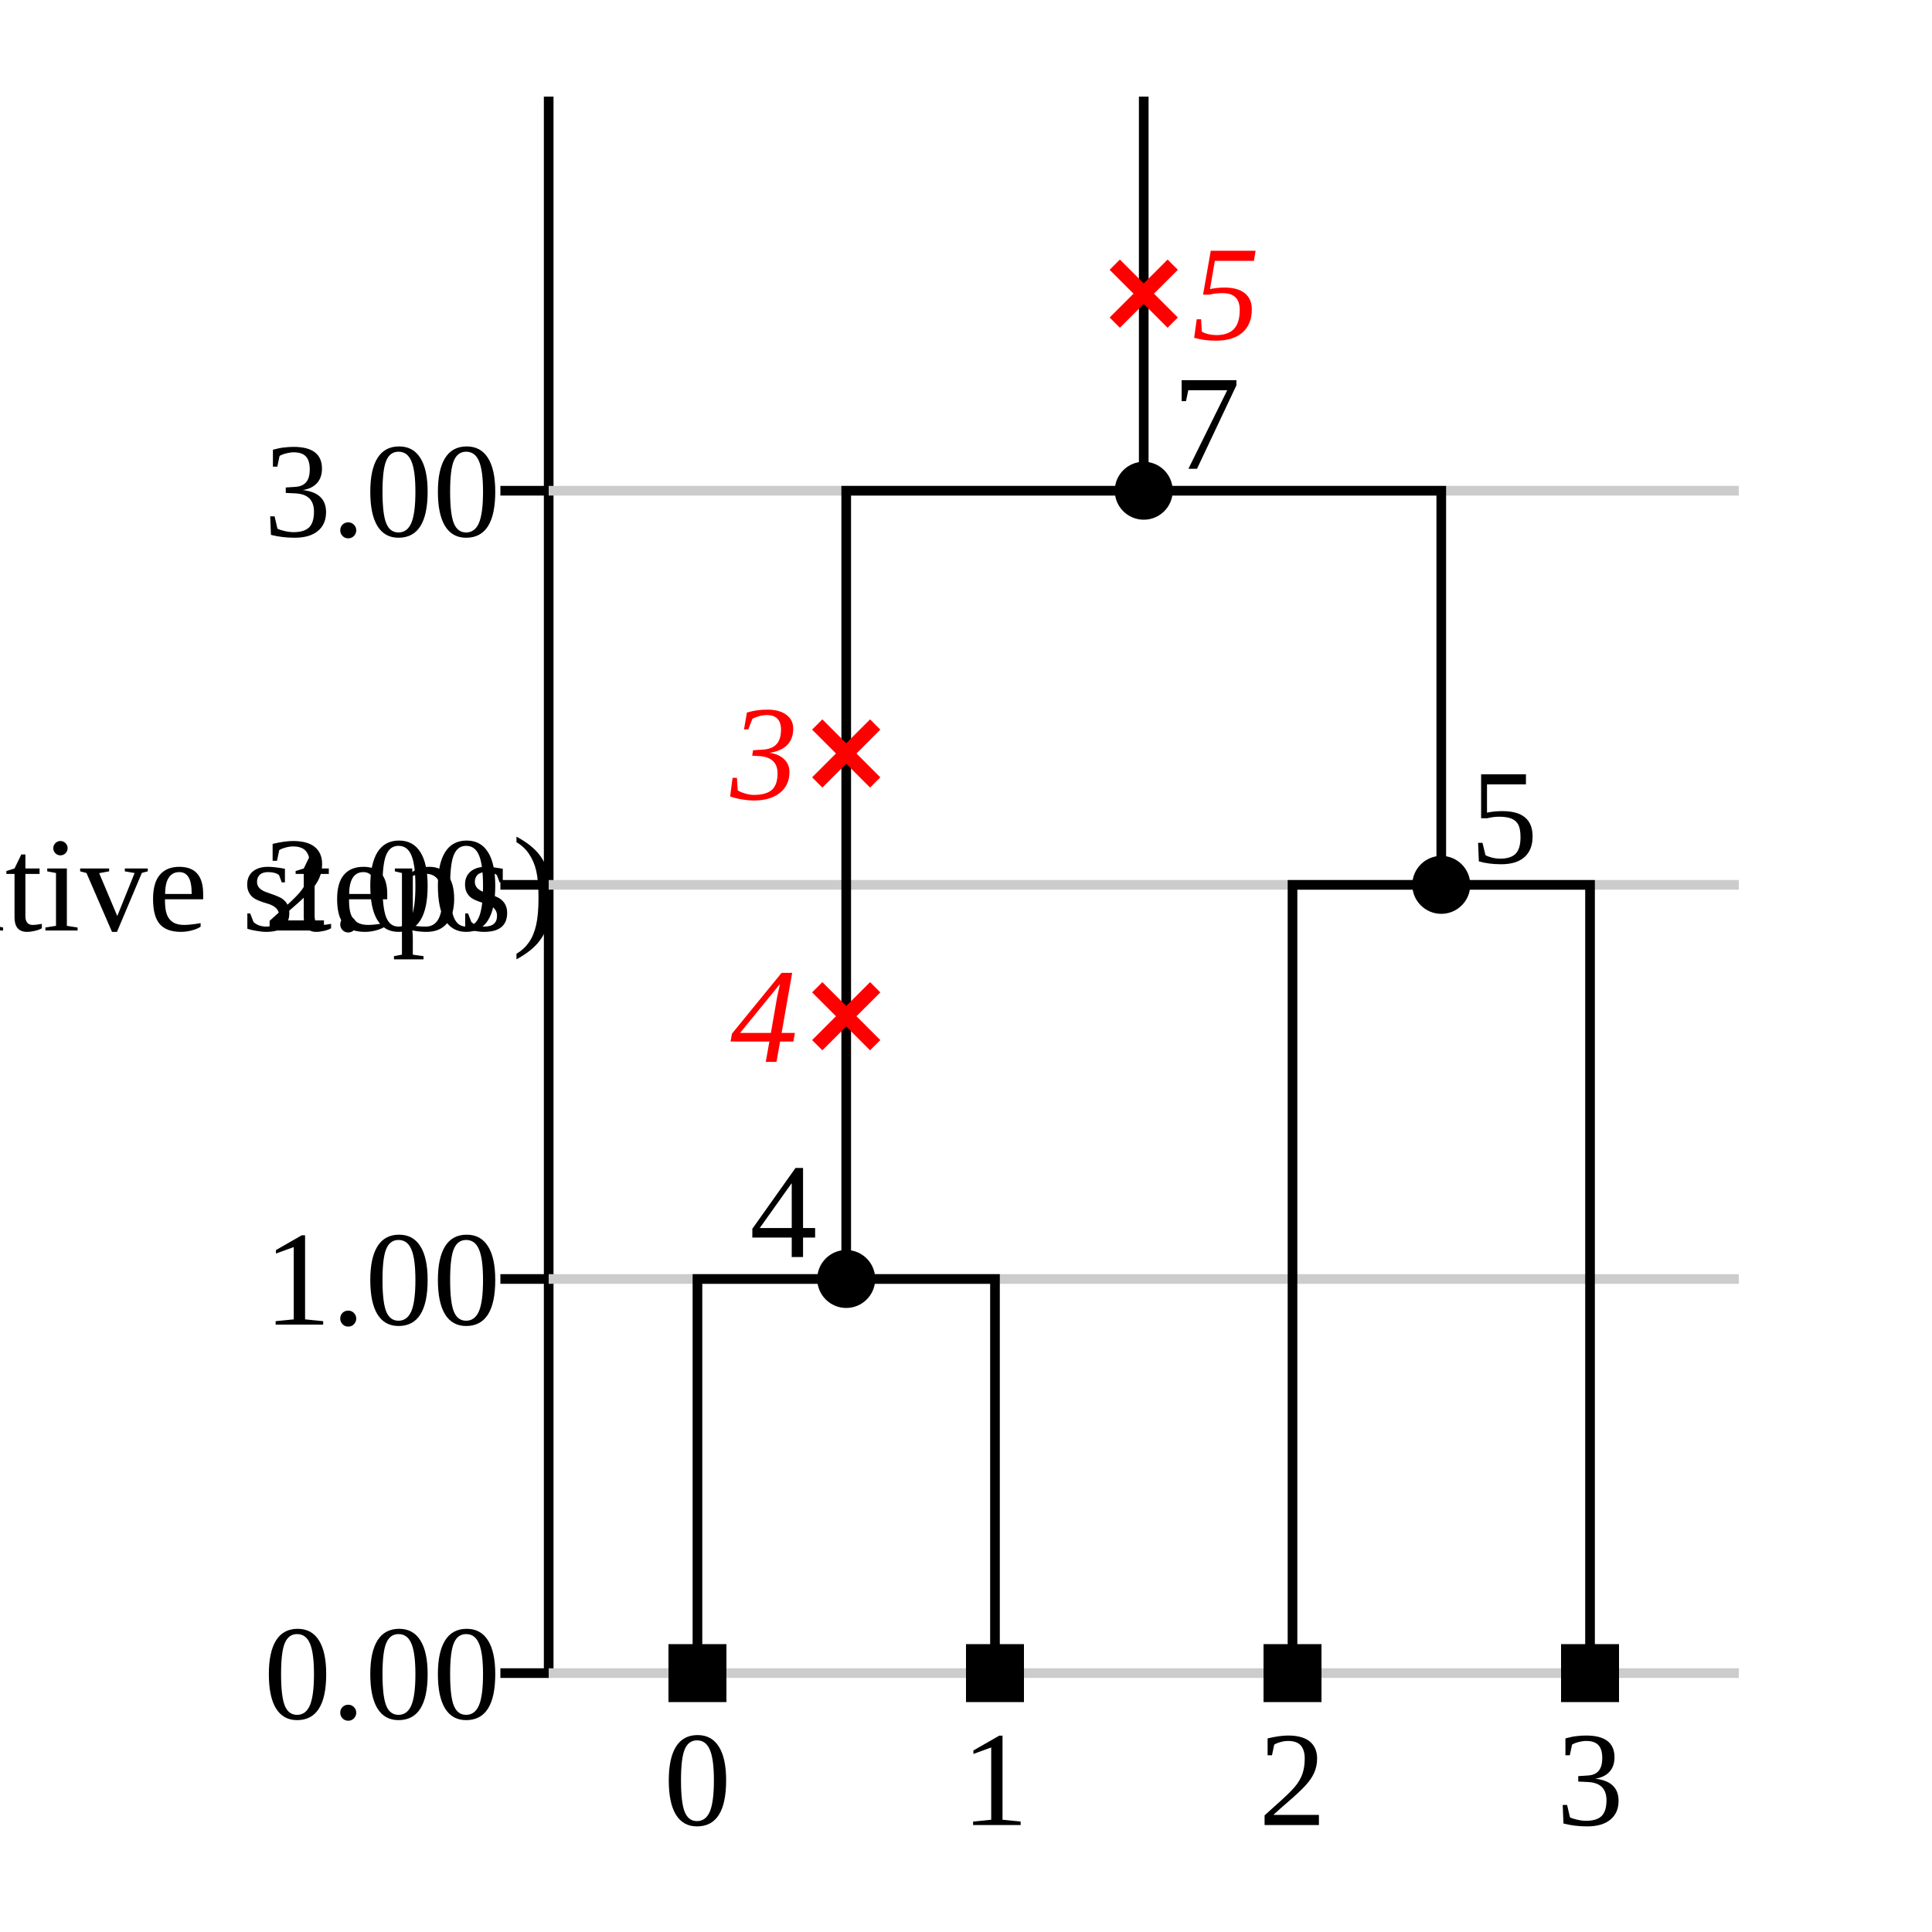
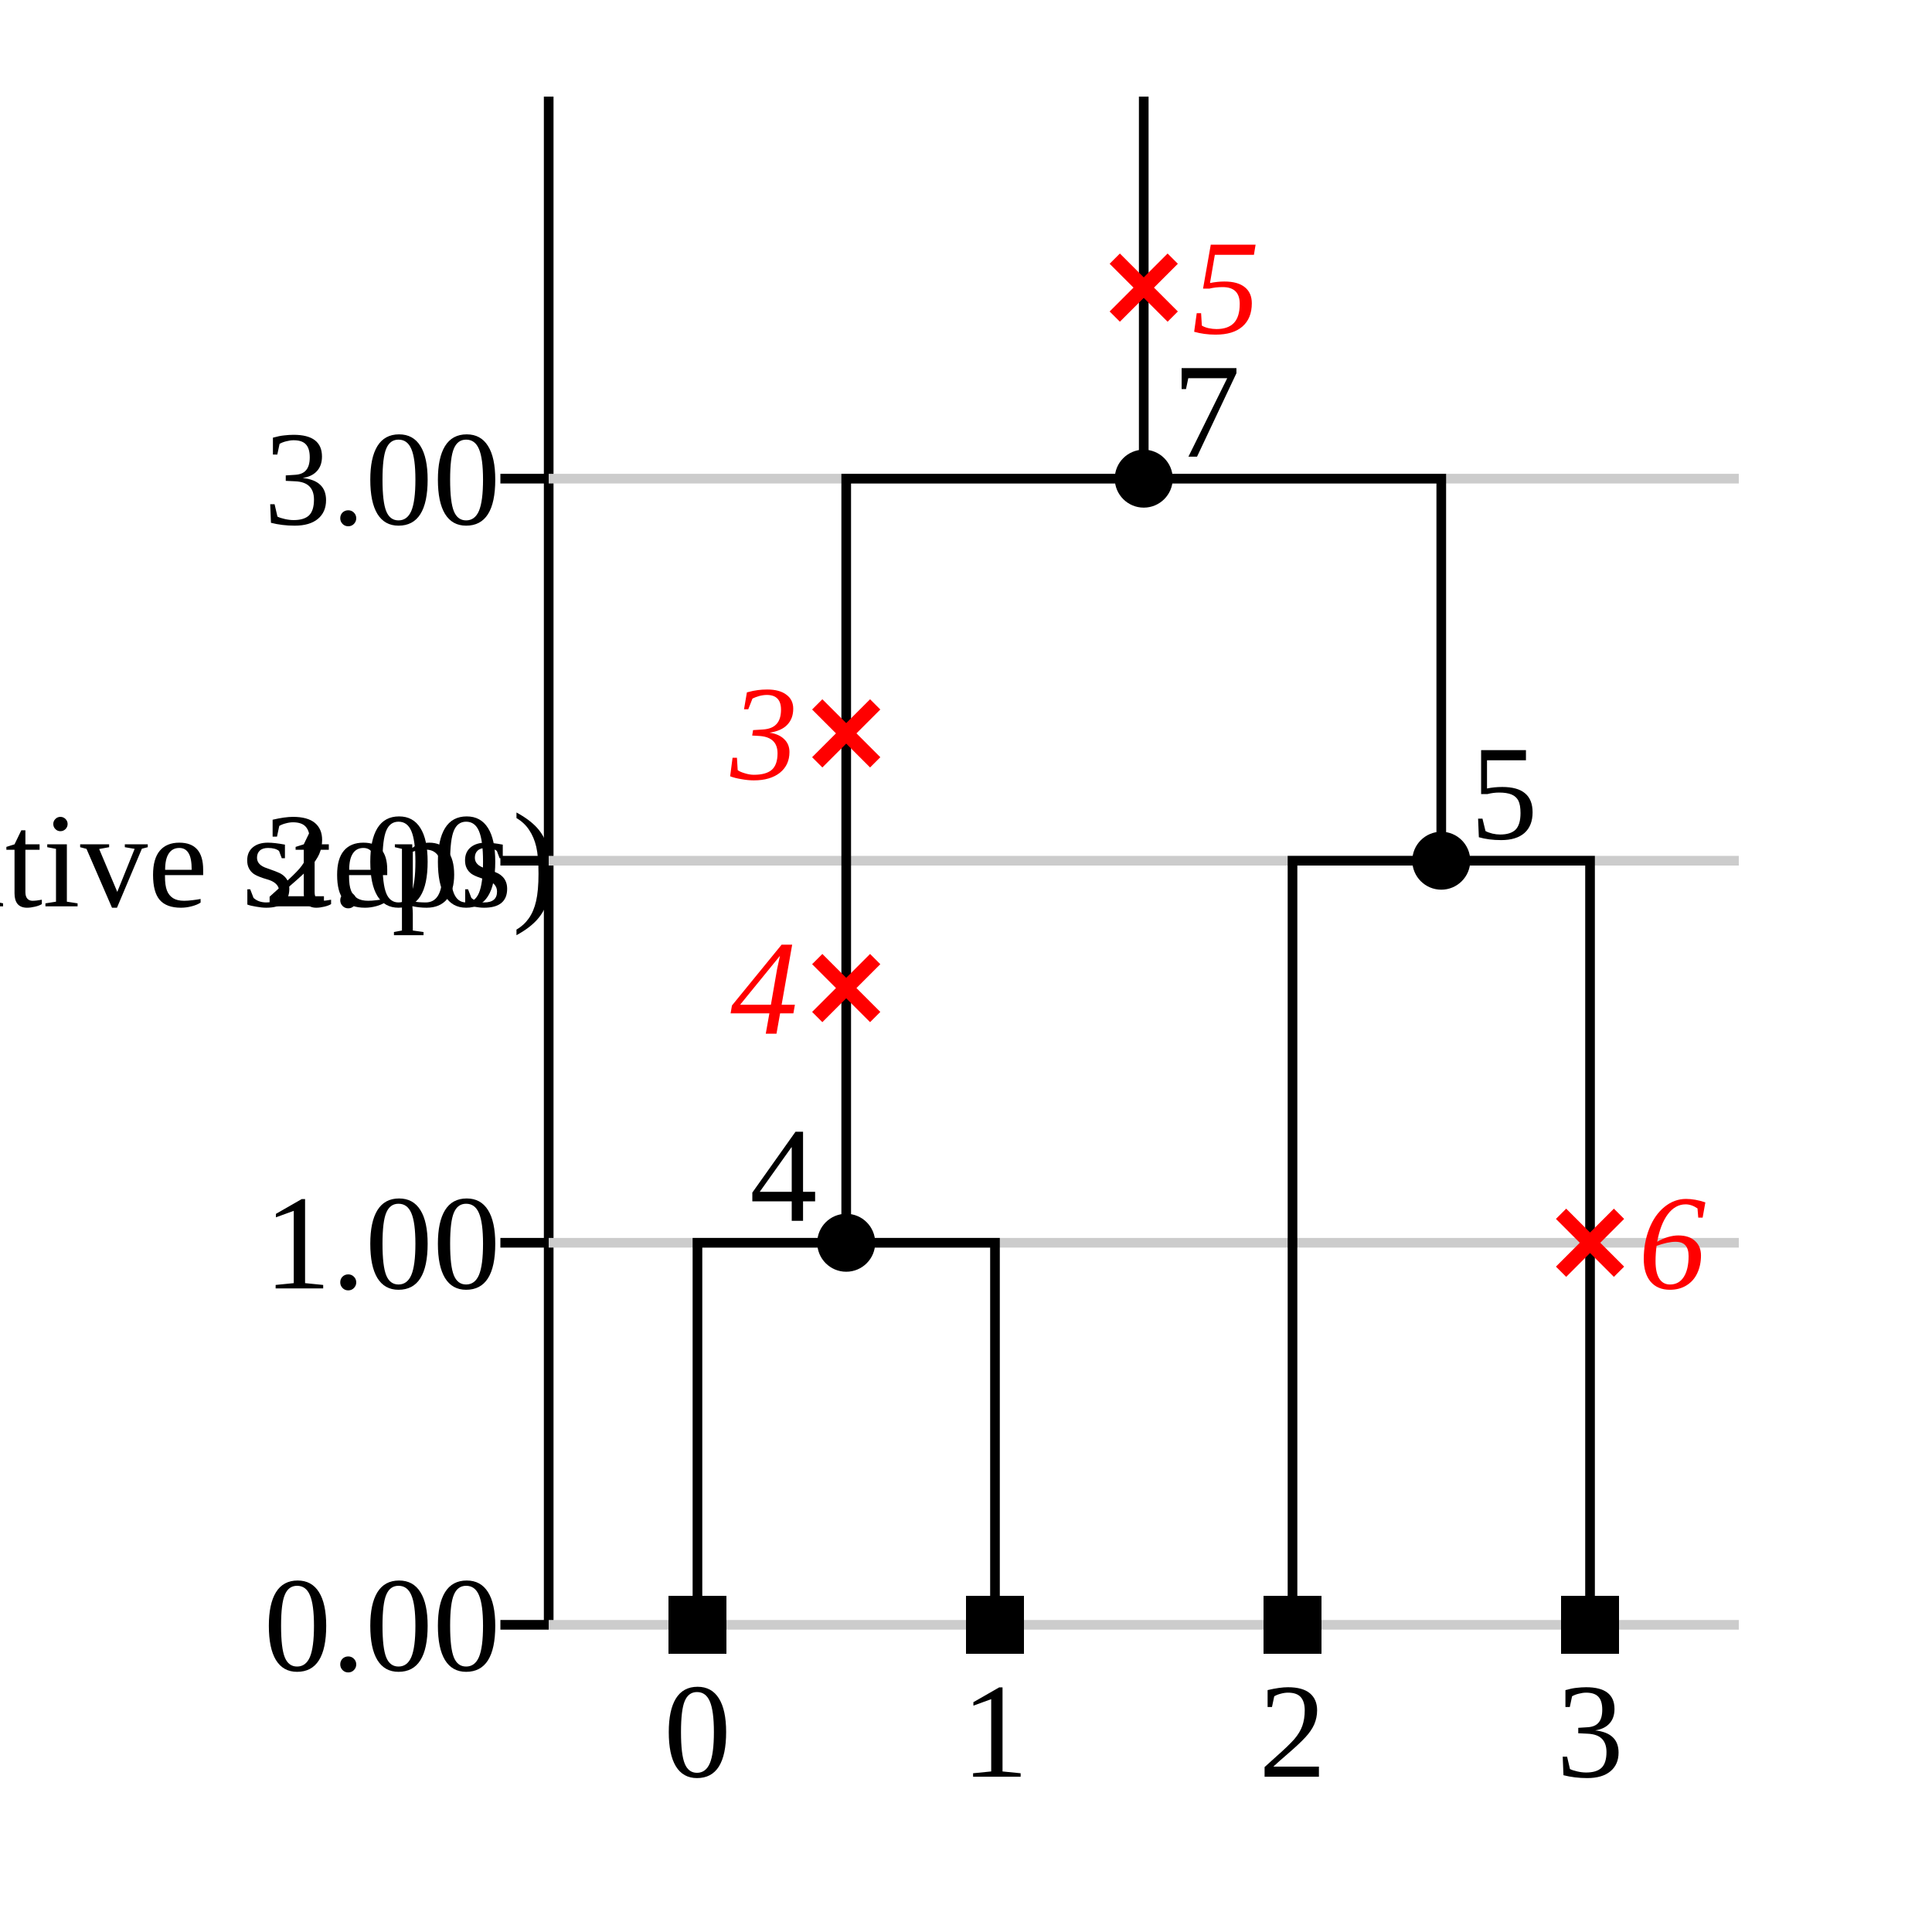
<svg xmlns="http://www.w3.org/2000/svg" baseProfile="full" height="200" version="1.1" width="200">
  <defs>
-     <style type="text/css">.tree-sequence .background path {fill: #808080; fill-opacity:0}.tree-sequence .background path:nth-child(odd) {fill-opacity:.1}.axes {font-size: 14px}.x-axis .tick .lab {font-weight: bold}.axes, .tree {font-size: 14px; text-anchor:middle}.y-axis line.grid {stroke: #FAFAFA}.y-axis &gt; .lab text {transform: translateX(0.8em) rotate(-90deg)}.x-axis .tick g {transform: translateY(0.9em)}.x-axis &gt; .lab text {transform: translateY(-0.8em)}.axes line, .edge {stroke:black; fill:none}.node &gt; .sym {fill: black; stroke: none}.site &gt; .sym {stroke: black}.mut text {fill: red; font-style: italic}.mut line {fill: none; stroke: none}.mut .sym {fill: none; stroke: red}.node .mut .sym {stroke-width: 1.5px}.tree text, .tree-sequence text {dominant-baseline: central}.plotbox .lab.lft {text-anchor: end}.plotbox .lab.rgt {text-anchor: start}.y-axis line.grid {stroke: #CCCCCC}</style>
+     <style type="text/css">.background path {fill: #808080; fill-opacity:0}.background path:nth-child(odd) {fill-opacity:.1}.axes {font-size: 14px}.x-axis .tick .lab {font-weight: bold}.axes, .tree {font-size: 14px; text-anchor:middle}.y-axis line.grid {stroke: #FAFAFA}.y-axis &gt; .lab text {transform: translateX(0.8em) rotate(-90deg)}.x-axis .tick g {transform: translateY(0.9em)}.x-axis &gt; .lab text {transform: translateY(-0.8em)}.axes line, .edge {stroke:black; fill:none}.node &gt; .sym {fill: black; stroke: none}.site &gt; .sym {stroke: black}.mut text {fill: red; font-style: italic}.mut.extra text {fill: hotpink}.mut line {fill: none; stroke: none}.mut .sym {fill: none; stroke: red}.mut.extra .sym {stroke: hotpink}.node .mut .sym {stroke-width: 1.5px}.tree text, .tree-sequence text {dominant-baseline: central}.plotbox .lab.lft {text-anchor: end}.plotbox .lab.rgt {text-anchor: start}.y-axis line.grid {stroke: #CCCCCC}</style>
  </defs>
  <g class="tree t1">
    <g class="axes">
      <g class="y-axis">
-         <g class="lab" transform="translate(0,91.6)">
+         <g class="lab" transform="translate(0,89.1)">
          <text text-anchor="middle">Time (relative steps)</text>
        </g>
-         <line x1="56.8" x2="56.8" y1="173.2" y2="10" />
-         <g class="tick" transform="translate(56.8 173.2)">
+         <line x1="56.8" x2="56.8" y1="168.2" y2="10" />
+         <g class="tick" transform="translate(56.8 168.2)">
          <line class="grid" x1="0" x2="123.2" y1="0" y2="0" />
          <line x1="0" x2="-5" y1="0" y2="0" />
          <g class="lab" transform="translate(-5,0)">
            <text text-anchor="end">0.00</text>
          </g>
        </g>
-         <g class="tick" transform="translate(56.8 132.4)">
+         <g class="tick" transform="translate(56.8 128.65)">
          <line class="grid" x1="0" x2="123.2" y1="0" y2="0" />
          <line x1="0" x2="-5" y1="0" y2="0" />
          <g class="lab" transform="translate(-5,0)">
            <text text-anchor="end">1.00</text>
          </g>
        </g>
-         <g class="tick" transform="translate(56.8 91.6)">
+         <g class="tick" transform="translate(56.8 89.1)">
          <line class="grid" x1="0" x2="123.2" y1="0" y2="0" />
          <line x1="0" x2="-5" y1="0" y2="0" />
          <g class="lab" transform="translate(-5,0)">
            <text text-anchor="end">2.00</text>
          </g>
        </g>
-         <g class="tick" transform="translate(56.8 50.8)">
+         <g class="tick" transform="translate(56.8 49.55)">
          <line class="grid" x1="0" x2="123.2" y1="0" y2="0" />
          <line x1="0" x2="-5" y1="0" y2="0" />
          <g class="lab" transform="translate(-5,0)">
            <text text-anchor="end">3.00</text>
          </g>
        </g>
      </g>
    </g>
    <g class="plotbox">
-       <g class="m5 node n7 p0 root s2" transform="translate(118.4 50.8)">
-         <g class="a7 m3 m4 node n4 p0 s1" transform="translate(-30.8 81.6)">
-           <g class="a4 leaf node n0 p0 sample" transform="translate(-15.4 40.8)">
-             <path class="edge" d="M 0 0 V -40.8 H 15.4" />
+       <g class="m5 node n7 p0 root s2" transform="translate(118.4 49.55)">
+         <g class="a7 m3 m4 node n4 p0 s1" transform="translate(-30.8 79.1)">
+           <g class="a4 leaf node n0 p0 sample" transform="translate(-15.4 39.55)">
+             <path class="edge" d="M 0 0 V -39.55 H 15.4" />
            <rect class="sym" height="6" width="6" x="-3" y="-3" />
            <text class="lab" transform="translate(0 11)">0</text>
          </g>
-           <g class="a4 leaf node n1 p0 sample" transform="translate(15.4 40.8)">
-             <path class="edge" d="M 0 0 V -40.8 H -15.4" />
+           <g class="a4 leaf node n1 p0 sample" transform="translate(15.4 39.55)">
+             <path class="edge" d="M 0 0 V -39.55 H -15.4" />
            <rect class="sym" height="6" width="6" x="-3" y="-3" />
            <text class="lab" transform="translate(0 11)">1</text>
          </g>
-           <path class="edge" d="M 0 0 V -81.6 H 30.8" />
-           <g class="mut m3 s1 unknown_time" transform="translate(0 -54.4)">
-             <line x1="0" x2="0" y1="0" y2="54.4" />
+           <path class="edge" d="M 0 0 V -79.1 H 30.8" />
+           <g class="mut m3 s1 unknown_time" transform="translate(0 -52.7333)">
+             <line x1="0" x2="0" y1="0" y2="52.733" />
            <path class="sym" d="M -3,-3 l 6,6 M -3,3 l 6,-6" />
            <text class="lab lft" transform="translate(-5 0)">3</text>
          </g>
-           <g class="mut m4 s1 unknown_time" transform="translate(0 -27.2)">
-             <line x1="0" x2="0" y1="0" y2="27.2" />
+           <g class="mut m4 s1 unknown_time" transform="translate(0 -26.3667)">
+             <line x1="0" x2="0" y1="0" y2="26.367" />
            <path class="sym" d="M -3,-3 l 6,6 M -3,3 l 6,-6" />
            <text class="lab lft" transform="translate(-5 0)">4</text>
          </g>
          <circle class="sym" cx="0" cy="0" r="3" />
          <text class="lab lft" transform="translate(-3 -7.0)">4</text>
        </g>
-         <g class="a7 node n5 p0" transform="translate(30.8 40.8)">
-           <g class="a5 leaf node n2 p0 sample" transform="translate(-15.4 81.6)">
-             <path class="edge" d="M 0 0 V -81.6 H 15.4" />
+         <g class="a7 node n5 p0" transform="translate(30.8 39.55)">
+           <g class="a5 leaf node n2 p0 sample" transform="translate(-15.4 79.1)">
+             <path class="edge" d="M 0 0 V -79.1 H 15.4" />
            <rect class="sym" height="6" width="6" x="-3" y="-3" />
            <text class="lab" transform="translate(0 11)">2</text>
          </g>
-           <g class="a5 leaf node n3 p0 sample" transform="translate(15.4 81.6)">
-             <path class="edge" d="M 0 0 V -81.6 H -15.4" />
+           <g class="a5 leaf m6 node n3 p0 s2 sample" transform="translate(15.4 79.1)">
+             <path class="edge" d="M 0 0 V -79.1 H -15.4" />
+             <g class="mut m6 s2 unknown_time" transform="translate(0 -39.55)">
+               <line x1="0" x2="0" y1="0" y2="39.55" />
+               <path class="sym" d="M -3,-3 l 6,6 M -3,3 l 6,-6" />
+               <text class="lab rgt" transform="translate(5 0)">6</text>
+             </g>
            <rect class="sym" height="6" width="6" x="-3" y="-3" />
            <text class="lab" transform="translate(0 11)">3</text>
          </g>
-           <path class="edge" d="M 0 0 V -40.8 H -30.8" />
+           <path class="edge" d="M 0 0 V -39.55 H -30.8" />
          <circle class="sym" cx="0" cy="0" r="3" />
          <text class="lab rgt" transform="translate(3 -7.0)">5</text>
        </g>
-         <path class="edge" d="M 0 0 V -40.8 H 0" />
-         <g class="mut m5 s2 unknown_time" transform="translate(0 -20.4)">
-           <line x1="0" x2="0" y1="0" y2="20.4" />
+         <path class="edge" d="M 0 0 V -39.55 H 0" />
+         <g class="mut m5 s2 unknown_time" transform="translate(0 -19.775)">
+           <line x1="0" x2="0" y1="0" y2="19.775" />
          <path class="sym" d="M -3,-3 l 6,6 M -3,3 l 6,-6" />
          <text class="lab rgt" transform="translate(5 0)">5</text>
        </g>
        <circle class="sym" cx="0" cy="0" r="3" />
        <text class="lab rgt" transform="translate(3 -7.0)">7</text>
      </g>
    </g>
  </g>
</svg>
